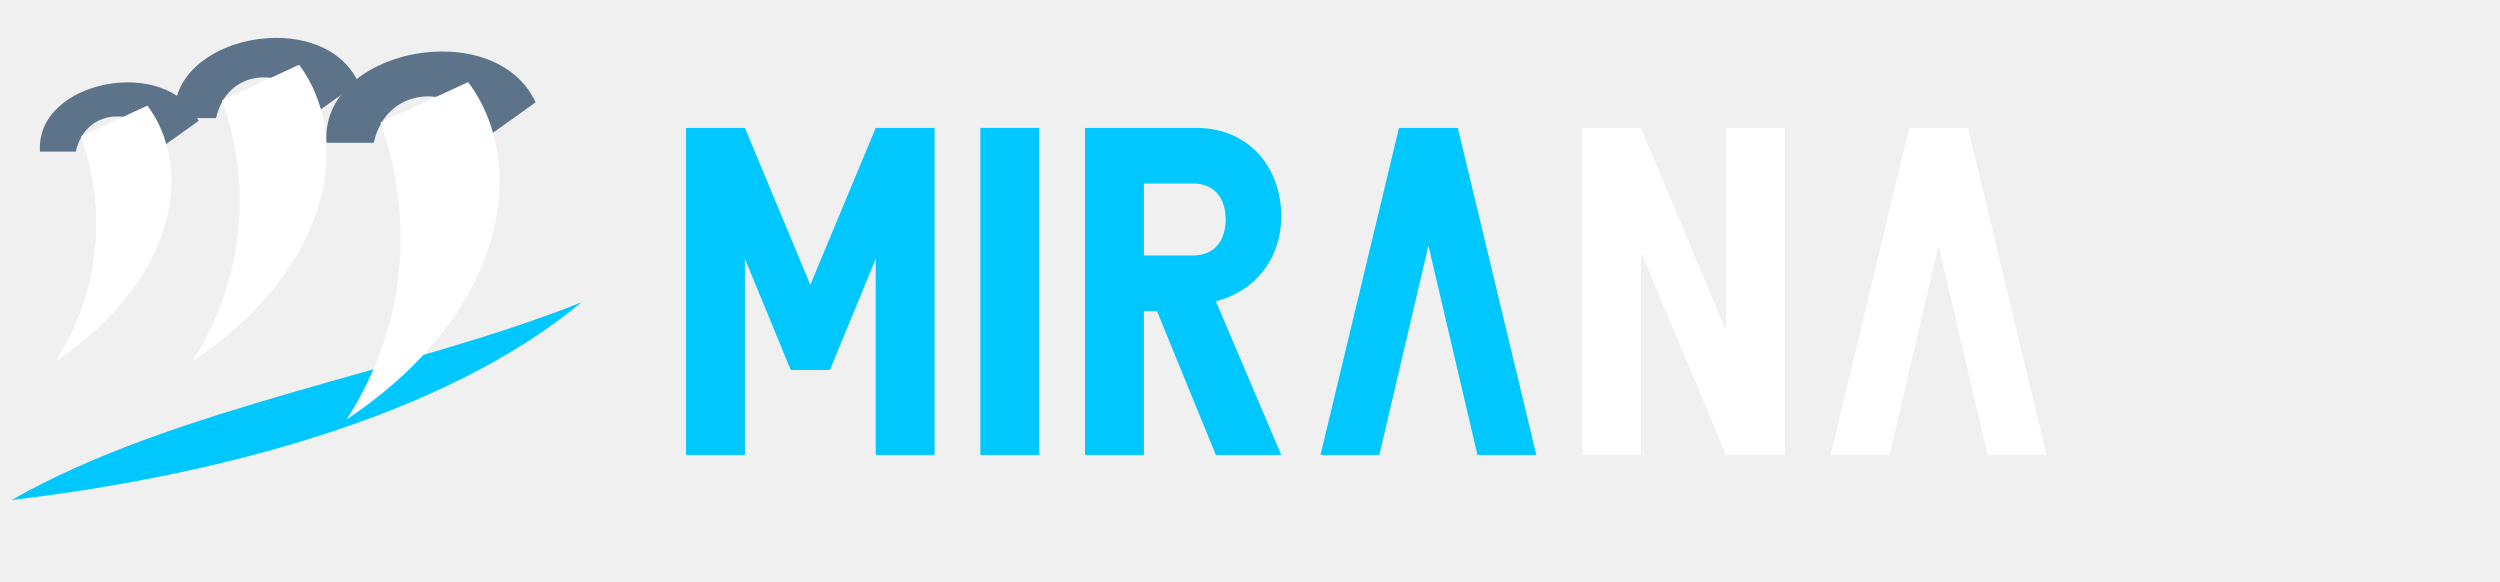
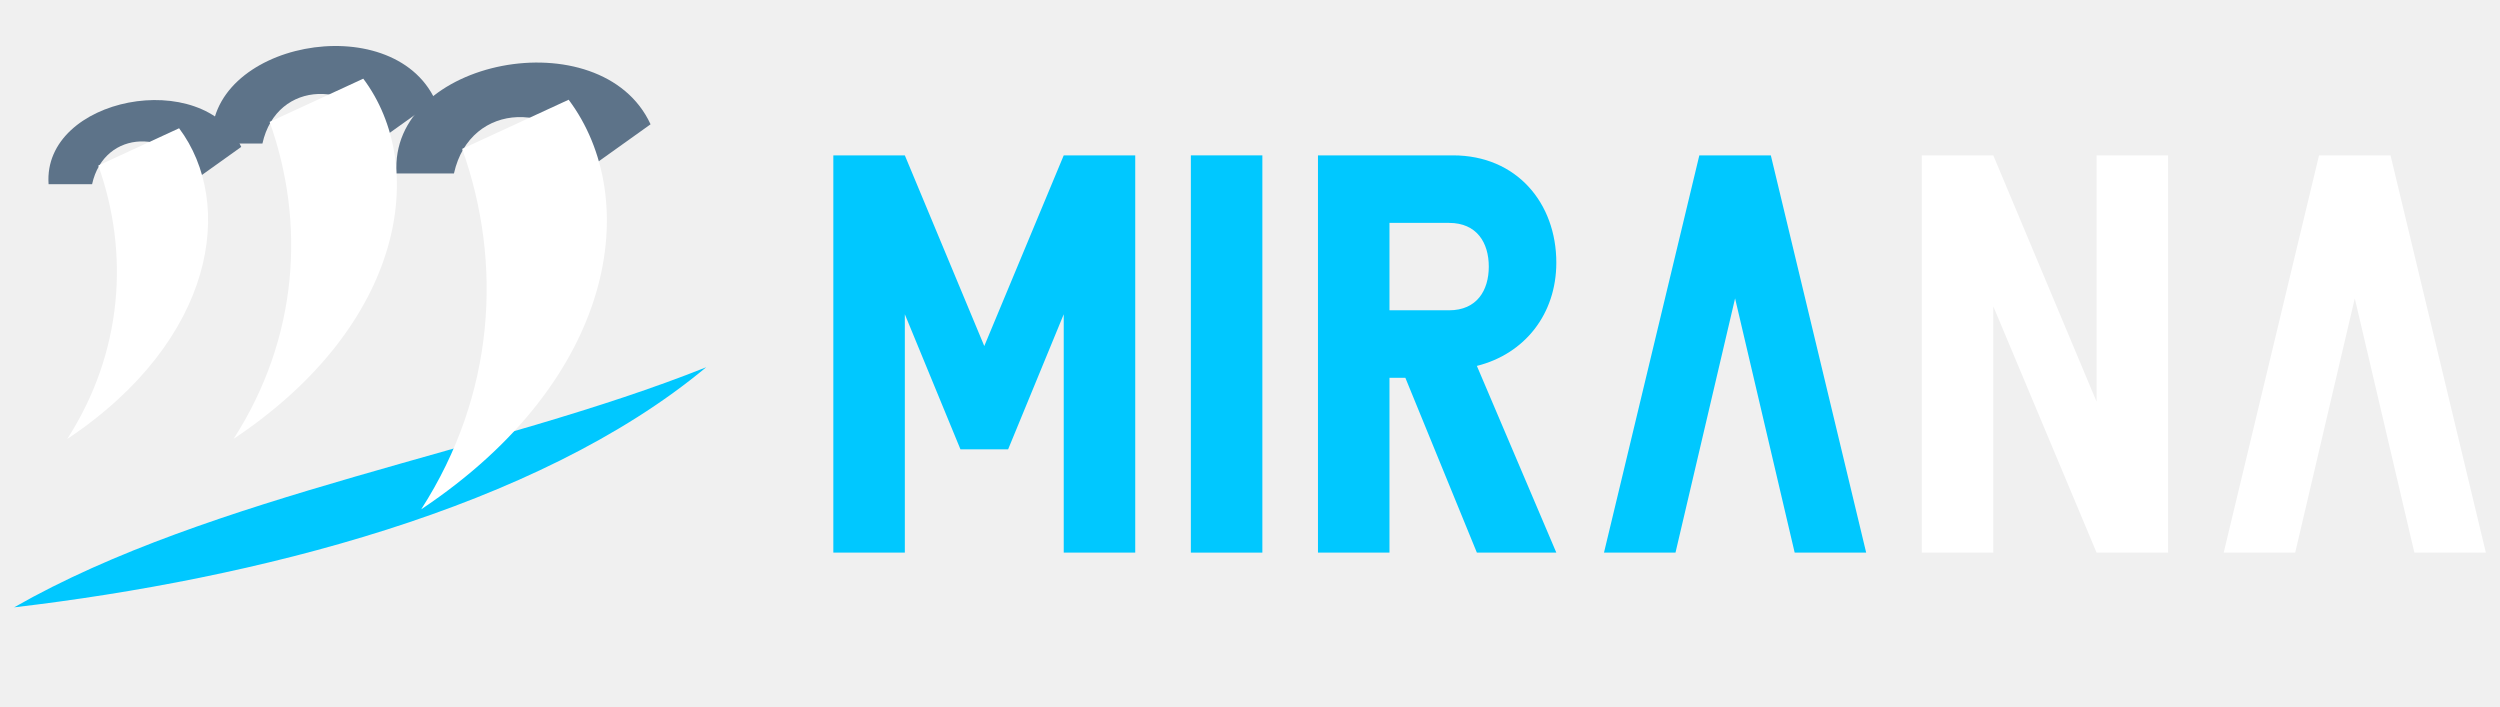
- <svg xmlns="http://www.w3.org/2000/svg" viewBox="0 0 430 100" width="430" height="100" role="img" aria-label="Mirana">
+ <svg xmlns="http://www.w3.org/2000/svg" viewBox="0 0 354 100" width="354" height="100" role="img" aria-label="Mirana">
  <path d="M2 86 C30 70 70 64 100 52 C76 72 36 82 2 86 Z" fill="#00c8ff" />
  <g transform="translate(6 12) scale(0.88)">
    <path d="M1 16 C0 2 26 -3 32 10 L25 15 C21 7 10 7 8 16 Z" fill="#5d7389" />
    <path transform="translate(4 7)" d="M18 0 C27 12 24 34 0 50 C9 36 10 20 5 6 Z" fill="#ffffff" />
  </g>
  <g transform="translate(29 4) scale(1.02)">
    <path d="M1 16 C0 2 26 -3 32 10 L25 15 C21 7 10 7 8 16 Z" fill="#5d7389" />
    <path transform="translate(4 7)" d="M18 0 C27 12 24 34 0 50 C9 36 10 20 5 6 Z" fill="#ffffff" />
  </g>
  <g transform="translate(55 6) scale(1.16)">
    <path d="M1 16 C0 2 26 -3 32 10 L25 15 C21 7 10 7 8 16 Z" fill="#5d7389" />
    <path transform="translate(4 7)" d="M18 0 C27 12 24 34 0 50 C9 36 10 20 5 6 Z" fill="#ffffff" />
  </g>
  <g transform="translate(118 22) scale(0.5625)" fill-rule="evenodd">
    <path transform="translate(0 0)" d="M0,100 L0,0 L18,0 L38,48 L58,0 L76,0 L76,100 L58,100 L58,40 L44,74 L32,74 L18,40 L18,100 Z" fill="#00c8ff" />
    <path transform="translate(90 0)" d="M0,0 H18 V100 H0 Z" fill="#00c8ff" />
    <path transform="translate(122 0)" d="M0,0 H34 C50,0 60,12 60,27 C60,40 52,50 40,53 L60,100 H40 L22,56 H18 V100 H0 Z M18,17 V39 H33 C40,39 43,34 43,28 C43,22 40,17 33,17 Z" fill="#00c8ff" />
    <path transform="translate(194 0)" d="M0,100 L24,0 H42 L66,100 H48 L33,36 L18,100 Z" fill="#00c8ff" />
    <path transform="translate(274 0)" d="M0,100 V0 H18 L44,62 V0 H62 V100 H44 L18,38 V100 Z" fill="#ffffff" />
    <path transform="translate(350 0)" d="M0,100 L24,0 H42 L66,100 H48 L33,36 L18,100 Z" fill="#ffffff" />
  </g>
</svg>
